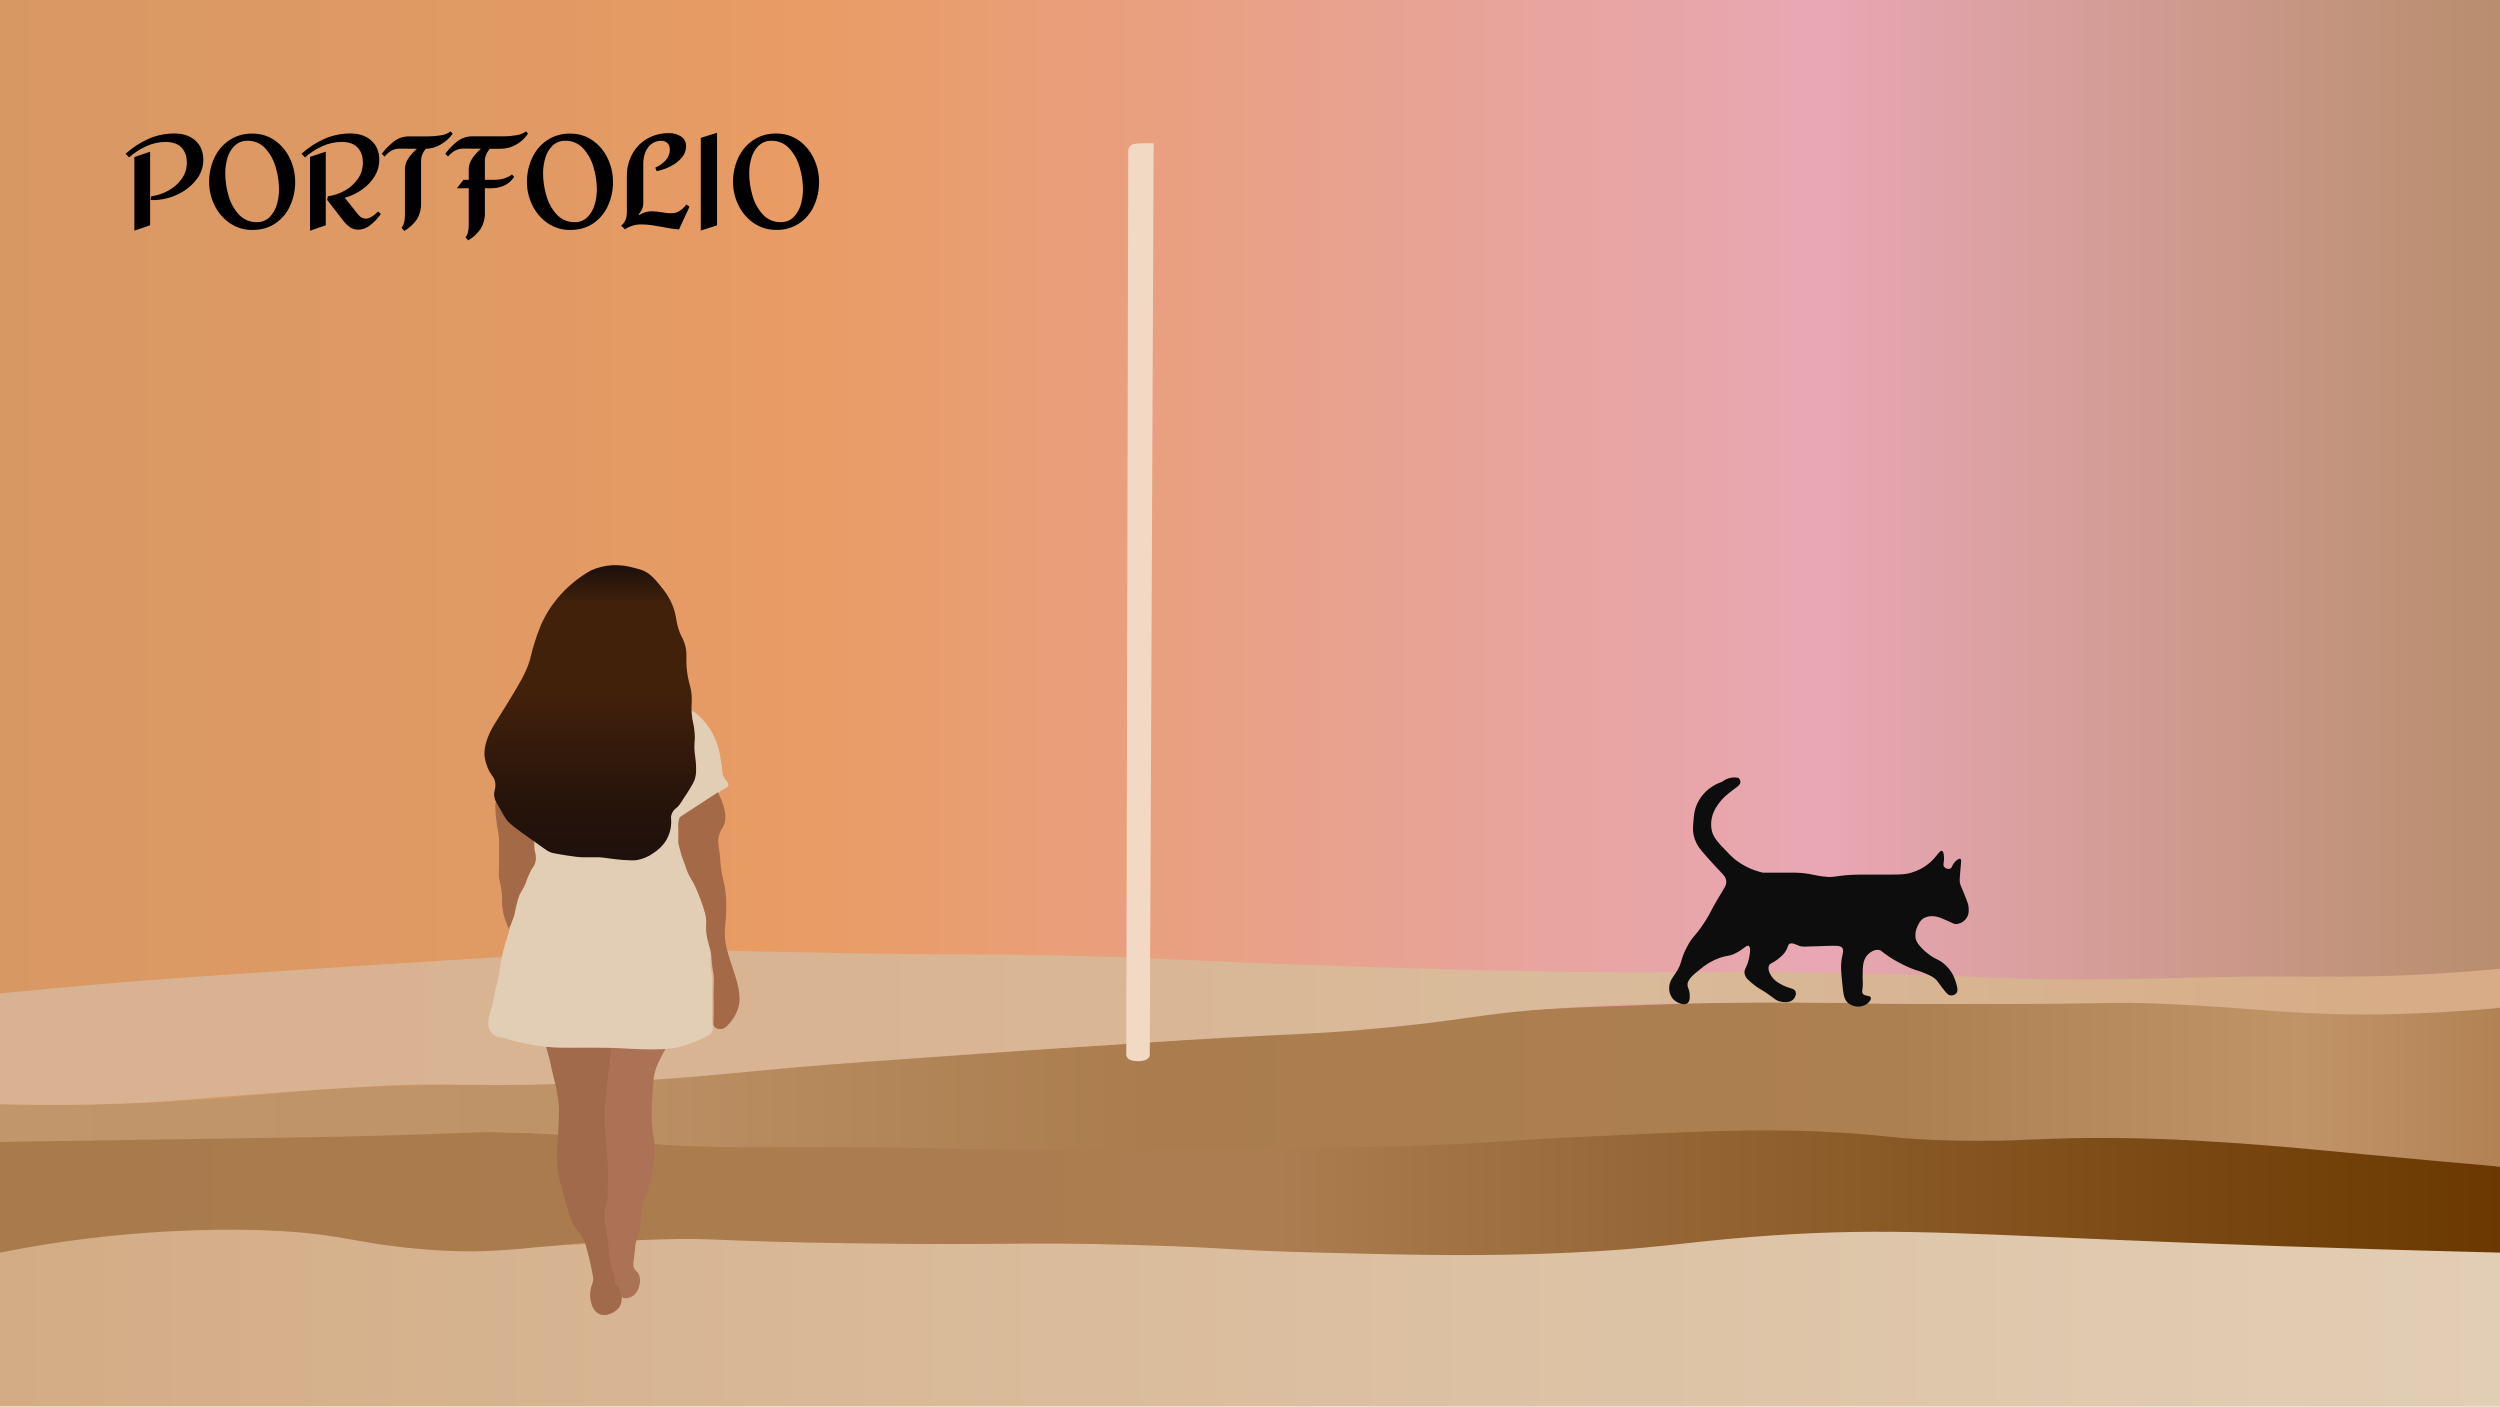
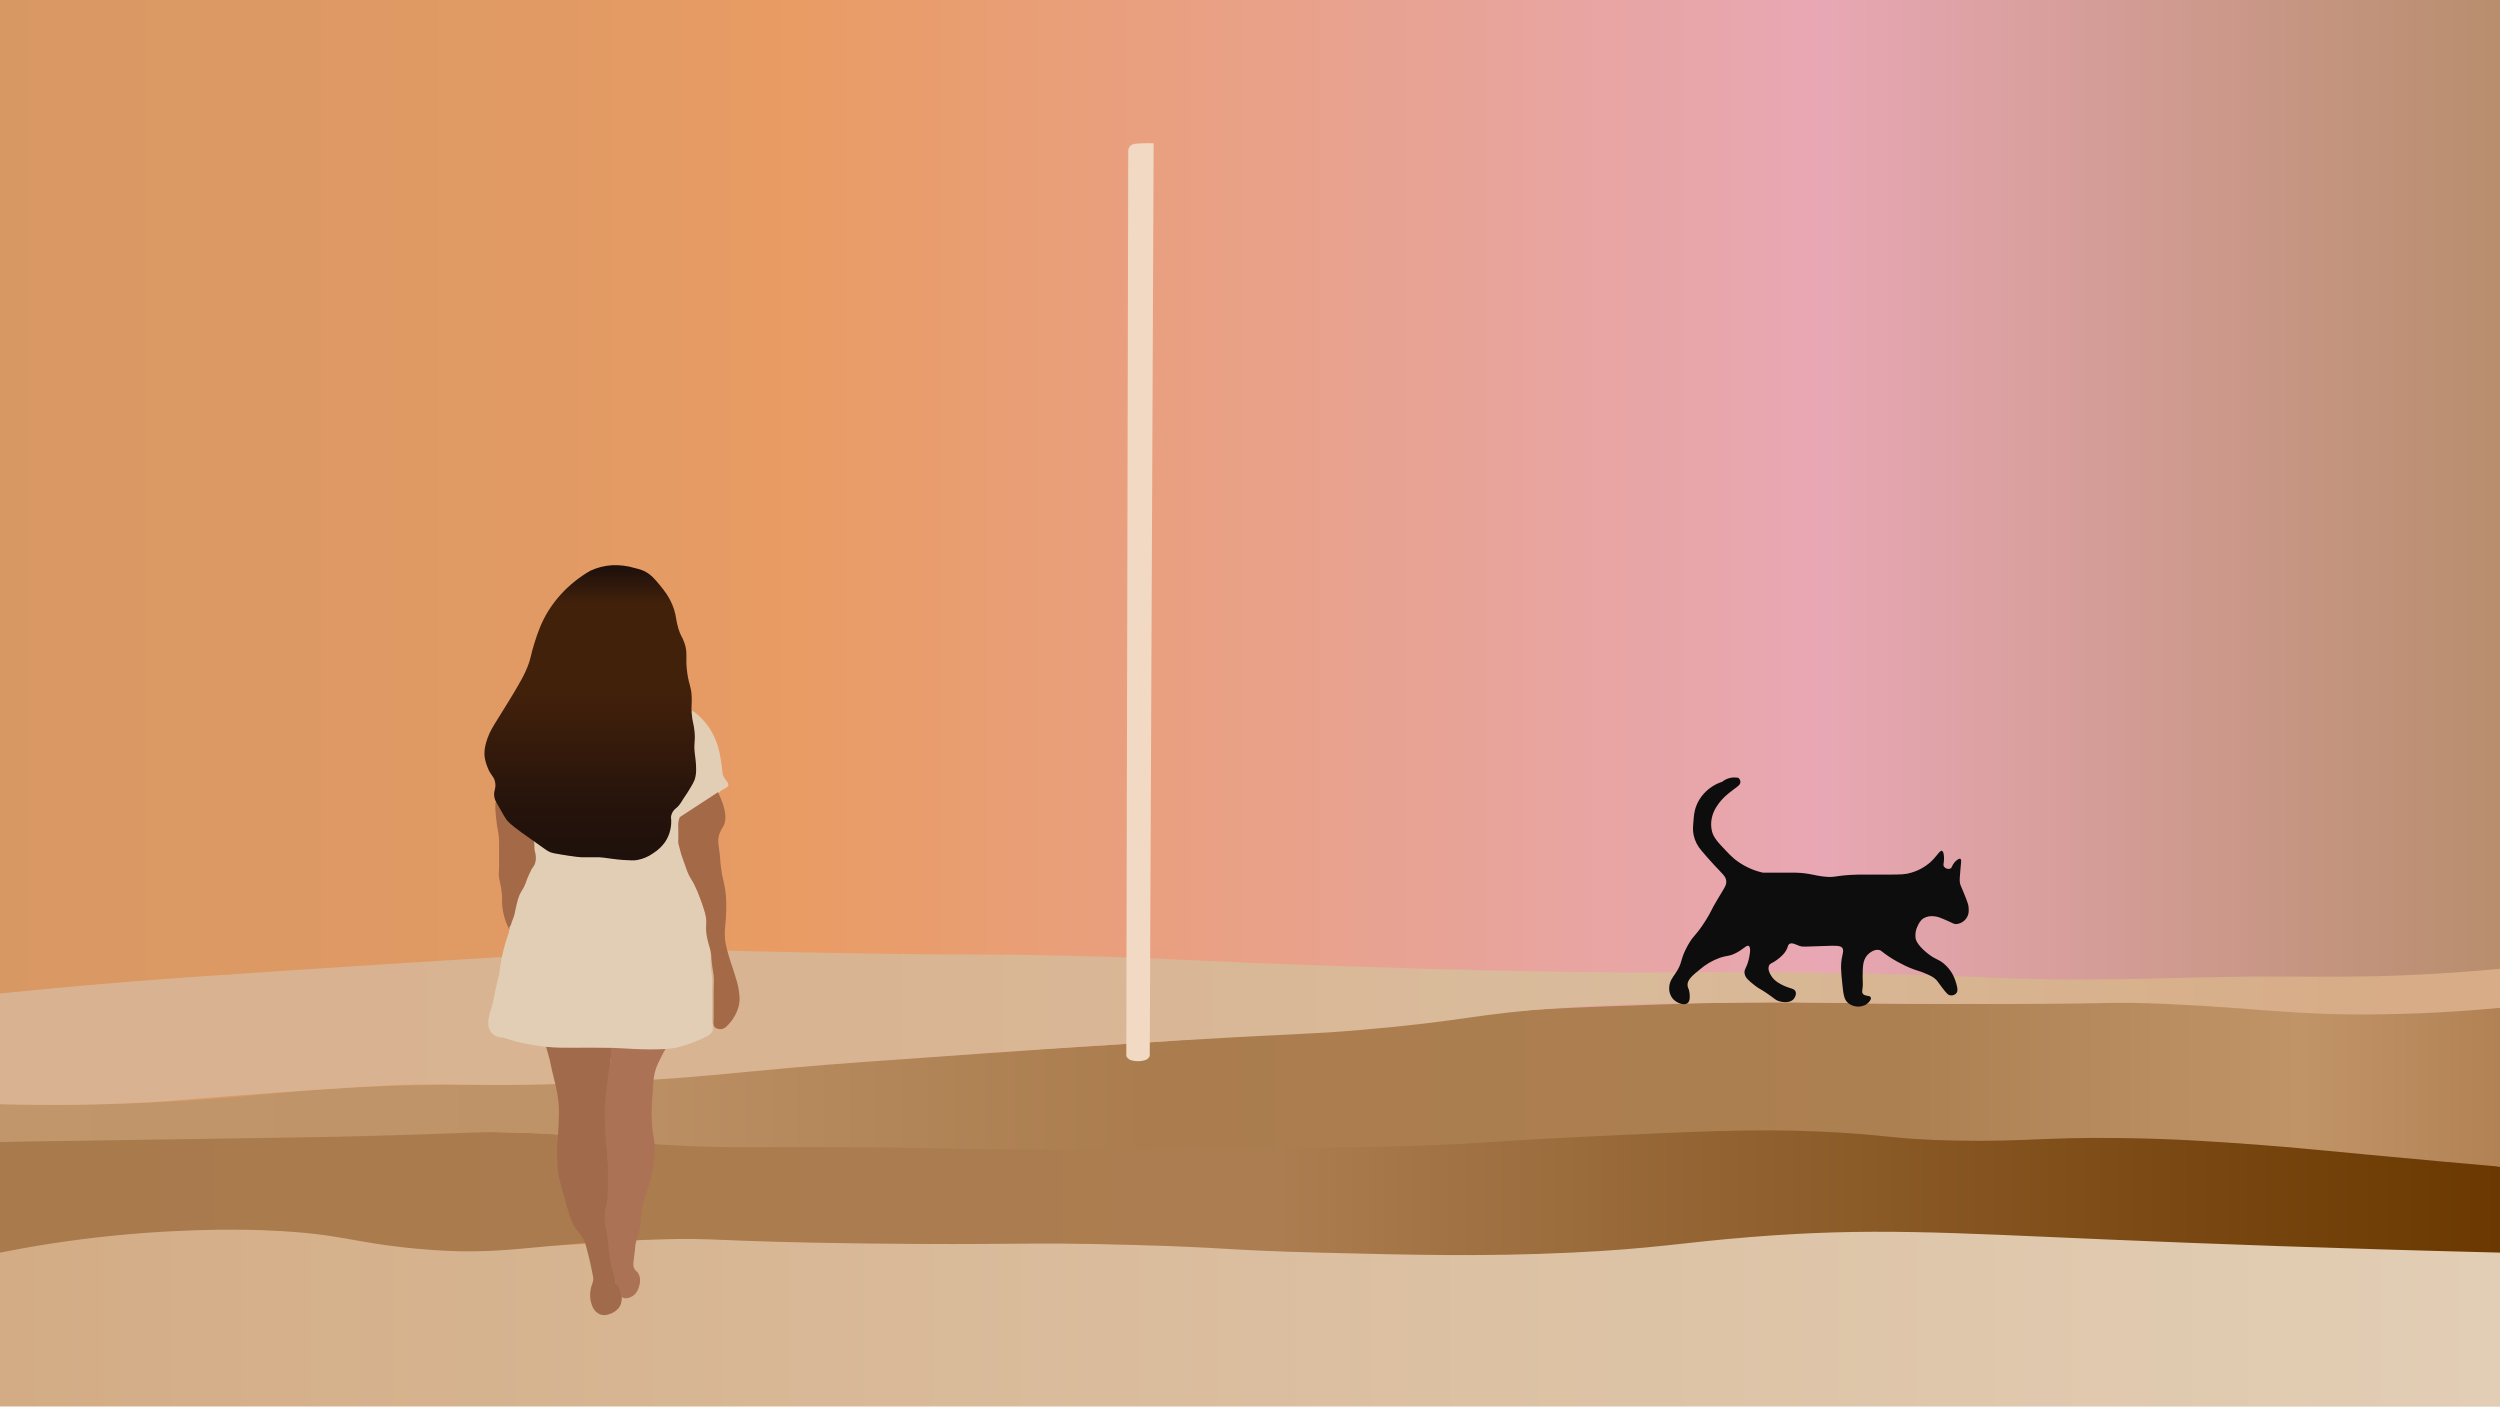
<svg xmlns="http://www.w3.org/2000/svg" viewBox="0 0 1920 1080">
  <defs>
    <style>.cls-1{fill:url(#linear-gradient);}.cls-2{fill:url(#linear-gradient-2);}.cls-3{fill:url(#linear-gradient-3);}.cls-4{fill:url(#linear-gradient-4);}.cls-5{fill:url(#linear-gradient-5);}.cls-6{fill:#0e0d0e;}.cls-7{fill:url(#linear-gradient-6);}.cls-8{fill:#a06a4b;}.cls-9{fill:#ab7255;}.cls-10{fill:#e2ceb5;}.cls-11{fill:#a46946;}.cls-12{fill:url(#linear-gradient-7);}</style>
    <linearGradient id="linear-gradient" y1="540" x2="1920" y2="540" gradientUnits="userSpaceOnUse">
      <stop offset="0" stop-color="#d89864" />
      <stop offset="0.21" stop-color="#e19a64" />
      <stop offset="0.32" stop-color="#e99c64" />
      <stop offset="0.73" stop-color="#e8a7b4" />
      <stop offset="1" stop-color="#b88e6d" />
    </linearGradient>
    <linearGradient id="linear-gradient-2" y1="1009.85" x2="1920" y2="1009.85" gradientUnits="userSpaceOnUse">
      <stop offset="0" stop-color="#d3ac85" />
      <stop offset="0.44" stop-color="#dabc9c" />
      <stop offset="1" stop-color="#e2ceb5" />
    </linearGradient>
    <linearGradient id="linear-gradient-3" y1="914.45" x2="1920" y2="914.45" gradientUnits="userSpaceOnUse">
      <stop offset="0" stop-color="#a97a4c" />
      <stop offset="0.51" stop-color="#ab7d50" />
      <stop offset="0.83" stop-color="#7f4e19" />
      <stop offset="1" stop-color="#6a3800" />
    </linearGradient>
    <linearGradient id="linear-gradient-4" y1="832.43" x2="1920" y2="832.43" gradientUnits="userSpaceOnUse">
      <stop offset="0" stop-color="#c1966a" />
      <stop offset="0.22" stop-color="#be9367" />
      <stop offset="0.46" stop-color="#aa7c4e" />
      <stop offset="0.76" stop-color="#ad8052" />
      <stop offset="0.92" stop-color="#c19468" />
      <stop offset="1" stop-color="#b28254" />
    </linearGradient>
    <linearGradient id="linear-gradient-5" y1="788.98" x2="1920" y2="788.98" gradientUnits="userSpaceOnUse">
      <stop offset="0" stop-color="#d9b391" />
      <stop offset="0.34" stop-color="#d9b492" />
      <stop offset="0.63" stop-color="#d9bb9b" />
      <stop offset="0.96" stop-color="#d7ac86" />
    </linearGradient>
    <linearGradient id="linear-gradient-6" x1="865" y1="462.46" x2="886" y2="462.46" gradientUnits="userSpaceOnUse">
      <stop offset="0.19" stop-color="#f2d9c4" />
      <stop offset="0.84" stop-color="#f2d9c4" />
    </linearGradient>
    <linearGradient id="linear-gradient-7" x1="453.19" y1="660.78" x2="453.19" y2="434" gradientUnits="userSpaceOnUse">
      <stop offset="0" stop-color="#1e100b" />
      <stop offset="0.21" stop-color="#27140b" />
      <stop offset="0.55" stop-color="#41200b" />
      <stop offset="0.57" stop-color="#42210b" />
      <stop offset="0.87" stop-color="#42210b" />
      <stop offset="0.99" stop-color="#1e100b" />
    </linearGradient>
  </defs>
  <g id="Layer_8" data-name="Layer 8">
    <rect class="cls-1" width="1920" height="1080" />
  </g>
  <g id="Layer_7" data-name="Layer 7">
    <path class="cls-2" d="M1920,1080H0V953c28.59-3.41,72.4-7.7,126-9,105-2.55,150.34,8.7,251,12,90,3,77.08-5.28,214-7,54-.68,56.38,1,276,7,139.26,3.83,158.68,3.84,181.5,3.5,83.21-1.25,131.21-4.81,203-9,83.36-4.86,236.08-13.49,416-10,65,1.26,151,4.44,252.5,12.5Z" />
    <path class="cls-3" d="M1920,962c-125.34-3.06-227.6-6.92-300-10-126.58-5.39-183.42-9.32-275-2-55.26,4.41-72.84,8.9-138,12-69.63,3.31-126.64,1.67-194,0-73.55-1.83-70.55-4-146-6-83.45-2.2-90.32.38-202-1-124.74-1.54-110.78-4.69-163-3-98.74,3.19-113.65,13.33-182,7-50.17-4.65-57.49-11.53-113-14-10-.45-57.08-2.32-120,4-35.12,3.53-64.72,8.56-87,13V877c29.65-1.71,65-3.5,105-5,56.38-2.12,99.23-2.81,112-3,33.64-.5,101.59-1.44,186,1,101,2.92,101.5,7.92,184,9,76,1,68.93-3.07,148-2,86.12,1.16,101.57,6,178,5,12.77-.17,47.18-1.78,116-5,87.1-4.07,107.65-5.39,169-8,66.32-2.82,100.09-4.22,130-4,58.12.43,66.37,3.64,129,6,64.74,2.44,89.42-2,195,0,90.48,1.7,150.33,8.23,166,10,42.2,4.77,77.21,10.5,102,15Z" />
    <path class="cls-4" d="M1920,896c-9.86-.86-25.63-2.25-45-4-89.94-8.12-105-10.24-143-13-30.39-2.2-62.31-4.52-105-5-58.47-.66-71,2.88-123,2s-52.19-4.61-107-7c-50.32-2.19-93.54-.13-180,4-73.45,3.51-74.57,5.08-131,7-14.09.48-35.5,1.11-130,2-77,.72-115.54,1.09-149,1-83.26-.21-79.87-1.7-173-2-67.42-.22-76.07.55-109-1-64.55-3-67.94-7.73-122-10-37.08-1.56-37,.59-143,3-12.5.28-50.5.86-126,2L0,877V848c29.32.77,75.32,1.17,132-2,52.59-2.94,74.63-6.72,127-10,64.86-4.06,95.42-2.29,148-3,73.58-1,101.57-5.66,226-16,172.43-14.32,151.07-7.93,321-22,145.82-12.07,180.28-18.42,277-22,62.68-2.32,109.39-4,172-3,26.24.44,49.87,1.27,91,1,44.8-.3,53.49-1.54,99-2,18.06-.18,58.32-.41,108,1,59.88,1.71,71.75,4,120,5,42.38.84,76.83-.1,99-1Z" />
    <path class="cls-5" d="M1920,774c-20.23,2-51.58,4.41-90,5-68.3,1-93.7-4.8-167-8-48.35-2.11-33.63.59-169,0-87.47-.38-93.92-1.48-153-1-64.7.53-97.94.85-142,4-69.22,4.94-72.26,10-154,17-41.4,3.54-37.34,2-138,8-58.59,3.51-102.56,6.6-151,10-78.08,5.48-117.13,8.22-148,11-50.38,4.53-72.61,7.37-120,10-40.83,2.27-73.14,2.87-81,3-46.3.79-50.9-.71-88,0-27.49.53-53.33,2.35-105,6-68.22,4.82-74.1,6.37-108,8-29.49,1.42-65.21,2.18-106,1V763c22.2-2.25,56.62-5.58,99-9,28.65-2.31,53.93-4.1,113-8,39.19-2.58,74.06-4.93,124-8,80.71-5,121.07-7.45,139-8,50.76-1.57,64.22.08,173,2,112.63,2,99,.23,172,2,82.5,2,89.22,4,211,8,42.08,1.39,89.1,2.94,149,4,111.9,2,115.52-.49,217,1,132.63,2,141.36,6.38,233,5,45.41-.68,66.78-2.12,124-2,30.82.07,55.79.55,93-1,31.13-1.3,56.51-3.42,73-5Z" />
  </g>
  <g id="Layer_6" data-name="Layer 6">
    <path class="cls-6" d="M1353.91,670.21h15.63c7.35,0,8,0,9.38,0,10.34.24,14,2.11,21.88,3,9.32,1.09,8-1.08,26.57-1.52,5.28-.12,4.73.07,21.89,0,11.36,0,14.39-.14,18.75-1.52a37.93,37.93,0,0,0,14.07-7.59c5.39-4.73,7.61-9.75,9.38-9.11,1.52.55,1.55,4.84,1.56,6.07,0,3.38-1,4.64,0,6.08a4.3,4.3,0,0,0,4.69,1.52c1.53-.63,1.22-2.22,3.13-4.56,1.22-1.5,3.58-3.57,4.69-3s.57,2.47,0,9.11c-.42,4.88-.63,7.36-.35,9.1.31,1.92.65,2.12,3.3,8.65,3,7.32,3.19,8.68,3.3,9.58.31,2.65.62,5.94-1.56,9.11a10.48,10.48,0,0,1-7.82,4.56c-2,.09-2.49-.74-7.82-3-4.39-1.89-6.64-2.85-9.37-3a12.65,12.65,0,0,0-7.82,1.51c-2.69,1.67-3.77,4.12-4.69,6.08a15.75,15.75,0,0,0-1.56,9.11c.22,1.31,1,4.76,7.81,10.63,7.79,6.72,10,5,15.63,10.62,5.17,5.14,6.65,9.92,7.82,13.67,1.48,4.75.89,6.56,0,7.59a5.25,5.25,0,0,1-4.69,1.52c-1.53-.26-2.54-1.21-6.25-6.07-3.59-4.71-3.51-4.94-4.69-6.08-2.11-2-4.07-2.89-7.82-4.55-5.19-2.31-6.76-2.1-12.5-4.56-2.68-1.14-4.57-2.14-6.25-3a87.43,87.43,0,0,1-12.51-7.6c-2.89-2.16-3.23-2.78-4.69-3-3.47-.61-7.26,1.9-9.38,4.55-3,3.83-3.07,8.55-3.12,16.7,0,3.57.34,4.38,0,7.6-.27,2.51-.65,3.47,0,4.55,1.45,2.41,5.49,1.28,6.25,3s-1.82,4.66-4.69,6.07a12.36,12.36,0,0,1-12.5-1.52c-3.4-2.69-3.83-6.86-4.69-15.18-.95-9.13-1.5-14.36,0-21.26.52-2.43,1.17-4.45,0-6.07-1.36-1.89-5.1-1.79-12.51-1.52-17.56.64-18.26.76-20.32,0-2.81-1-5.83-2.84-7.81-1.52-.94.63-1,1.51-1.57,3-1.68,4.41-5.26,7.15-7.81,9.11-3.83,2.94-5.38,2.49-6.25,4.55-1.24,2.91.77,6.27,1.56,7.6,2.52,4.22,6.71,6.3,9.38,7.59,5.46,2.63,8.32,2.15,9.38,4.55.9,2.06-.22,4.64-1.57,6.08-3.43,3.67-10.11,1.75-10.94,1.51-2.89-.83-3.13-1.83-9.38-6.07-5.65-3.84-6.06-3.44-9.37-6.07-4.58-3.65-7.26-5.78-7.82-9.11s1.57-4.18,3.13-10.63c.43-1.8,2.27-9.43,0-10.63-1.77-.93-4.19,3-11,6.07-4.62,2.12-5.43,1.17-10.94,3a48.5,48.5,0,0,0-15.63,9.11c-5.44,4.42-9.69,7.87-9.38,12.15.15,2.07,1.25,2.7,1.57,6.07.2,2.14.55,6-1.57,7.59-2.59,2-8,0-10.94-3a12.32,12.32,0,0,1-3.12-9.11c.2-4.67,2.72-7.78,4.69-10.63,6-8.76,3.19-10,9.37-21.26,4.89-8.89,5.94-6.85,14.07-19.74,4.83-7.66,2.95-6,9.38-16.7,5-8.38,6.71-10.28,6.25-13.66s-2.63-4.91-9.38-12.15c-4.18-4.49-7.39-8.25-9.37-10.63a26.68,26.68,0,0,1-6.26-12.15c-.79-3.79-.49-7,0-12.14a37.38,37.38,0,0,1,1.57-9.11,30.56,30.56,0,0,1,6.25-10.63,32.73,32.73,0,0,1,14.07-9.11,14.65,14.65,0,0,1,6.25-3,14.83,14.83,0,0,1,6.25,0,4.68,4.68,0,0,1,1.56,3c.12,2.94-3.74,4.34-9.37,9.11a40.16,40.16,0,0,0-9.38,10.63,25.55,25.55,0,0,0-3.13,7.59,22.8,22.8,0,0,0,0,10.63c1.27,5,4.51,8.44,10.94,15.18a70.55,70.55,0,0,0,6.25,6.07A53.52,53.52,0,0,0,1353.91,670.21Z" />
  </g>
  <g id="Layer_4" data-name="Layer 4">
    <path class="cls-7" d="M883,811a5.89,5.89,0,0,1-3,3,18.33,18.33,0,0,1-12,0,5.89,5.89,0,0,1-3-3l1.5-693.86c-.1-1.18-.15-4.47,3-6.08.7-.36,1.89-.8,7.5-1,3.74-.14,6.85-.08,9,0Z" />
  </g>
  <g id="Layer_3" data-name="Layer 3">
    <path class="cls-8" d="M475.25,1004.39a14.54,14.54,0,0,1-5.64,4.25c-1.56.66-4.58,1.94-7.9,1.07-5.52-1.45-7.24-7.63-7.33-8a21.5,21.5,0,0,1-1.13-8.5,28.65,28.65,0,0,1,.56-3.72c.68-3.09,1.37-3.9,1.7-5.85s0-3.12-.57-5.85c-.76-3.54-1.37-7.11-2.25-10.63-2-7.76-2.94-11.64-3.39-12.75-2.68-6.73-5.25-7.4-9-13.82-1.71-2.89-3.23-8.17-6.21-18.61-3.29-11.52-4.95-17.41-5.64-23.38a111.63,111.63,0,0,1-.57-15.42c.11-7.87.75-9.07,1.13-19.13.31-8.08.46-12.12,0-17A113.25,113.25,0,0,0,425.61,829c-2.2-8.51-2.88-12.93-3.39-14.89-1.06-4.12-2.06-7.57-2.82-10.09,2.74.18,6.85.41,11.88.53,3.49.08,4,0,14,0h24.31c-.13,3.67-.41,9.21-1.13,15.94-.82,7.75-1.5,10.31-2.25,17a187.22,187.22,0,0,0-1.13,21.26c-.07,9.67.5,17.23,1.13,25.52,1,13.14,1.52,15.88,1.12,23.38-.21,4.17-.56,6.61-.56,11.17,0,.69,0,.68,0,1.06a38,38,0,0,1-1.13,7.44,55.8,55.8,0,0,0-1,5.9,22.69,22.69,0,0,0,1,10c.77,3.34.29,2.89,1.13,7.44.76,4.13,1.76,7.77,2.26,9.56s.88,3.33,1.53,5.91c.23.93.47,2.07.72,3.66a95.76,95.76,0,0,1,1.12,14c0,.39,0,.7,0,.88l1.13,1.07c.79.73.93.85,1.13,1.06a5.44,5.44,0,0,1,1.13,2.13c1.34,4.1,2.09,6.17,1.69,9C477.24,999.93,477,1002.18,475.25,1004.39Z" />
    <path class="cls-9" d="M490.48,989a11.84,11.84,0,0,1-2.25,4.25,9.82,9.82,0,0,1-4.52,3.19c-1,.33-3.85,1.26-5.64,0-1.27-.9-1.08-3.17-1.84-5.26,0-.06-.41-1.12-.41-1.12l-.25-.54c-.2-.45-.31-.68-.36-.77a5.22,5.22,0,0,0-.52-.82c-1.08-1.45-2-2-2.26-3.19,0-.09,0-.25-.08-.58-.26-2.32.07-3-.27-4.2a5.34,5.34,0,0,0-.78-1.59c-1.48-2.41-2.09-6.25-3.38-13.82-.95-5.57-.23-5.18-1.13-12.76-.75-6.31-1.93-8.62-2.26-14.88a34,34,0,0,1,0-6.38c.57-4.21,2.27-8.07,2.26-11.69,0-.24,0-2.13,0-2.13s0,.34,0,.34,0-6.1,0-8.85c.06-6.51.1-9.77,0-12.75-.14-4.45-.35-5.07-1.13-14.88-.62-7.81-.93-11.71-1.13-17-.33-8.94-.07-13.62,0-14.89.11-1.73.17-1.63,1.13-10.63,1-9.8.89-8.85,1.13-10.63,1-7.79,1.89-9.36,2.26-14.88a65.36,65.36,0,0,0,0-8.5h42.87c-1.14,2-2.73,4.91-4.51,8.5A71.54,71.54,0,0,0,504,820a40.77,40.77,0,0,0-2.25,11.7c-1.06,14.24-1.59,21.36-1.13,29.76.78,14.14,2.36,12.17,2.26,21.26-.13,11.83-2.88,21.81-4.52,27.64-2.78,9.89-4.9,12.8-5.64,21.26-.32,3.63-.18,6-1.13,10.63-1.12,5.48-2.23,6.63-3.38,12.76-.57,3-.06,1.47-1.13,9.57-.71,5.43-1.09,7.26,0,9.56s2.14,1.81,3.38,4.26C492.63,982.57,491.08,987.19,490.48,989Z" />
    <path class="cls-10" d="M543.51,795.5c-.79.42-1.83,1-3.07,1.57-.18.09-3,1.46-6,2.68A119.56,119.56,0,0,1,522.08,804c-11.83,3.25-36.41,1.55-45.14,1.06-28.93-1.62-48.18.82-65.44-2.13-11.27-1.92-15.79-3.19-15.79-3.19-5-1.4-7-2.33-9.55-2.83a20.06,20.06,0,0,1-2.86-.36,12,12,0,0,1-4.52-2.12,10.36,10.36,0,0,1-3.38-5.32c-1.91-6.23,2.41-14.71,3.38-20.19.84-4.75,2.22-11.66,4.52-20.2a144.58,144.58,0,0,1,3.38-19.14c.44-1.79.82-3.17,1.18-4.37,1.05-3.51,1.58-5.26,2.21-6.88a16.29,16.29,0,0,0,1.12-4.69v-3.19c0-6.52,4.52-17,4.52-17,2.4-5.86,3.22-5.2,4.51-9.57a51.51,51.51,0,0,1,3.39-9.57c.27-.53.56-1,1.12-2.12,1.58-3.11,1.47-3.44,2.26-4.25,1.16-1.2,2.06-1.17,2.26-2.13s-.42-1.38,0-2.13c.32-.58.79-.46,1.13-1.06s.09-1,0-2.13c-.06-.7,0-1.41,0-2.12v-7.44c-.2-4.08-1.7-6.09-1.13-6.38.88-.46,2.7,3.15,7.89,6.38a36.12,36.12,0,0,0,6.77,3.19,50.9,50.9,0,0,0,7.9,2.12c3.37.69,6,1,6.77,1.07,6.26.65,8.48-.11,14.67,0,2.11,0,5.17.37,11.28,1.06,14.35,1.6,13.23,2,16.57,2,3.52,0,11.67-.18,19.54-5.19a30.18,30.18,0,0,0,10.15-10.63,34.8,34.8,0,0,0,3.39-9.57c1.15-5.71.13-7.87,2.26-11.69,1-1.85,1.29-1.39,4.51-5.32a94.25,94.25,0,0,0,6.77-9.56c3.37-5.21,5.06-7.81,5.64-9.57,1.09-3.3.6-4.94,0-12.76-.82-10.67-.13-10.47-1.13-22.32-.48-5.74-.73-8.61-1.13-10.63-1-4.78-2-6.89-1.12-7.44,1.52-1,7.13,4.15,10.15,7.44a48.76,48.76,0,0,1,7.9,11.69,56.65,56.65,0,0,1,3.38,8.5A77.83,77.83,0,0,1,553.67,584c1.56,9.15.64,9.81,2.26,12.75,1.81,3.3,3.9,4.41,3.38,6.38-.45,1.73-2.34,2-5.64,4.25-3.6,2.46-2.87,3.19-6.77,6.38-2.2,1.8-1.87,1.12-10.15,6.38-3.68,2.33-4.33,2.84-6.77,4.25-4.71,2.71-4.76,2.25-5.65,3.19-1.11,1.17-1.28,2.11-2.25,12.76-.37,4.05-.55,6.13,0,8.5.2.87.42,1.45,1.13,4.25.48,1.92.68,2.83,1.12,4.26s.84,2.46,1.13,3.18c1.79,4.2,4.09,9.62,6.77,16,3.55,8.38,4.45,10.49,5.64,13.82,2.61,7.28,3.91,10.92,4.52,14.88,1.16,7.66-.58,8.55,1.12,16,1,4.11,1.84,5.34,2.26,9.57.39,3.88-.21,4.38,0,9.56.2,4.88.78,5.5,1.13,10.63.16,2.28.05,2.22,0,10.63,0,5,0,9.93,0,14.89,0,2.48-.23,5,0,7.44.38,4.05,1.21,6.17,0,8.5A7.78,7.78,0,0,1,543.51,795.5Z" />
    <path class="cls-11" d="M554.8,790.19a7.08,7.08,0,0,1-3.39,0,6,6,0,0,1-2.25-1.07c-1.59-1.35-1.29-3.76-1.13-6.37.17-2.84-.12-5.68,0-8.51.19-4.64-.1-3.42,0-11.69.1-8.79.43-9.77,0-13.82-.34-3.14-.55-2.72-1.13-7.44-.79-6.42-.36-6.87-1.13-10.63-.66-3.22-1-3.13-2.26-8.51a46.39,46.39,0,0,1-1.12-6.38,36.72,36.72,0,0,1,0-6.38c.34-5.67-1.47-10.67-4.52-19.13a106.94,106.94,0,0,0-4.51-10.63c-1.56-3.26-4-6.09-5.64-10.63,0-.1,0-.1-1.13-3.19-.24-.68-2-5.72-2.26-6.38s-.7-1.82-1.12-3.19-.5-1.88-1.13-4.25a42.78,42.78,0,0,1-1.13-4.25,23.45,23.45,0,0,1,0-4.25c.07-2.66,0-4.84,0-6.38-.06-3.41-.2-3.86,0-5.32a17.3,17.3,0,0,1,1.13-4.25l29.33-19.13c7.33,14.83,6.41,22.39,3.93,26.57a22,22,0,0,0-3.38,7.44c-.77,3.55-.17,5.88.58,11.7.84,6.49.37,5.68,1.13,11.69,1.28,10.1,2.43,10.88,3.38,18.07,1.42,10.66.5,21,0,26.58a49.73,49.73,0,0,0,0,12.75,73.85,73.85,0,0,0,2.26,9.57c1.21,4.31,1.88,6,3.39,10.63,2.6,8,3.9,12.06,4.51,16,.74,4.78,1.32,8.78,0,13.82a33.25,33.25,0,0,1-4.51,9.57,31.1,31.1,0,0,1-4.52,5.31A7.53,7.53,0,0,1,554.8,790.19Z" />
    <path class="cls-11" d="M394.58,704.08c-.67,2-1.11,2.84-1.6,4.24a18.65,18.65,0,0,1-.66,2.14c-.5.89-1.05,1.24-1.13,2.12,0,.56.12,1,0,1.07s-.46-.62-.52-.73a49.61,49.61,0,0,1-5.12-19.47c0-2.54.14-2.82,0-5.32a62.27,62.27,0,0,0-1.13-8.5c-.69-3.7-.85-3.3-1.12-5.32-.41-3-.15-4.56,0-8.5v-20.2c-.29-7.12-1.34-8-2.26-17,0-.15,0-.41-.08-.74-.35-3.57-1.13-11.73.08-12,.88-.21,1.84,4.07,5.64,9.56a49.47,49.47,0,0,0,9,9.57,78.21,78.21,0,0,0,13.54,9.57,6.6,6.6,0,0,1,1.13,3.19c.08,1.35,0,1.69,0,3.19,0,2.67.82,2.93,1.12,6.38a14.54,14.54,0,0,1,0,3.18,13.22,13.22,0,0,1-.75,3.13c-.69,1.83-1.44,2-2.63,4.32a77.94,77.94,0,0,0-3.39,7.44c-.74,2-.56,1.77-1.12,3.19-1.65,4.14-3,5.33-4.52,8.5a46.12,46.12,0,0,0-2.25,7.44C395.34,700.3,395.76,700.44,394.58,704.08Z" />
    <path class="cls-12" d="M515.31,627.54a28.37,28.37,0,0,1-4.52,19.13,31.92,31.92,0,0,1-9,8.51,30.36,30.36,0,0,1-12.41,5.31c-2.75.45-5.22.3-10.16,0-3.5-.21-6.48-.59-10.15-1.06-5.21-.67-6-.94-9-1.06-.59,0-2.65,0-6.77,0s-6.28,0-6.77,0c-2.39-.11-4.6-.43-9-1.06l-6.77-1.07c-4.58-.73-6.92-1.11-9-2.12a23,23,0,0,1-3.39-2.13c-2.31-1.62-5.38-3.77-9-6.38s-6.83-4.76-9-6.38c-8.49-6.23-10.18-8.14-11.28-9.56a78.31,78.31,0,0,1-4.52-7.45c-2.73-4.77-4.1-7.15-4.51-8.5-1.92-6.29,1.63-7.72,0-13.82-1.15-4.32-3.05-4-5.64-10.63a31.56,31.56,0,0,1-2.26-8.5c-.22-2.17-.38-6.5,2.26-13.82,1.88-5.24,3.93-8.5,7.9-14.89,6.66-10.72,10-16.08,12.41-20.19,5.16-8.76,7.73-13.14,10.15-19.14,3.24-8,2.53-9.5,5.65-19.13,2.46-7.62,5.17-16,11.28-25.52a90.65,90.65,0,0,1,19.18-21.26,94.68,94.68,0,0,1,12.41-8.5,46,46,0,0,1,16.93-4.25,52.49,52.49,0,0,1,16.92,2.12c4,1,6.26,1.61,9,3.19,3.93,2.25,6.31,5,10.15,9.57a87.78,87.78,0,0,1,5.64,7.44,47.1,47.1,0,0,1,5.64,11.69c1.85,5.8,1.36,8.37,3.39,14.89,1.8,5.78,2.82,5.79,4.51,10.63,3,8.66.46,10.65,2.26,23.38,1.36,9.6,3,9.81,3.38,18.08.26,5.62-.46,6.53,0,12.75.56,7.43,1.7,7.74,2.26,14.88.59,7.58-.7,7.13,0,14.89.43,4.8,1.12,7.1,1.13,12.75a24.67,24.67,0,0,1-1.13,8.51,41.78,41.78,0,0,1-3.38,6.38c-3.41,5.84-3.67,5.45-6.77,10.63A20.08,20.08,0,0,1,521,619c-1.5,1.69-2.36,2-3.39,3.18A9.78,9.78,0,0,0,515.31,627.54Z" />
  </g>
-   <g id="Layer_10" data-name="Layer 10">
-     <path d="M150,107.91q6.15,5.46,6.15,15a24.11,24.11,0,0,1-5.6,15.35A39.23,39.23,0,0,1,136,149.51a43.1,43.1,0,0,1-18.35,4.15,17.47,17.47,0,0,1-2-.1l.5-2.8a37.23,37.23,0,0,0,13.1-4.35,30.09,30.09,0,0,0,10.25-9,21.06,21.06,0,0,0,4-12.55q0-7.29-4.15-11.6T126.79,109a34.92,34.92,0,0,0-14.35,3.3,52.66,52.66,0,0,0-13.35,8.6l-2.6-2.8a64.19,64.19,0,0,1,17.1-11.25,48.63,48.63,0,0,1,20.3-4.35Q143.9,102.46,150,107.91ZM115.29,173l-12.1,4.1v-56.5l12.1-4.1Z" />
-     <path d="M211.09,107.86a35,35,0,0,1,11.55,13.85,41.45,41.45,0,0,1,4.05,18,43.61,43.61,0,0,1-3.8,18.15,32.19,32.19,0,0,1-11.25,13.6q-7.44,5.16-17.85,5.15a29.64,29.64,0,0,1-17.4-5.3,35.19,35.19,0,0,1-11.7-13.8,40.5,40.5,0,0,1-4.1-17.8,43.15,43.15,0,0,1,3.9-18.2,33.23,33.23,0,0,1,11.4-13.7,30.68,30.68,0,0,1,17.9-5.2A29.23,29.23,0,0,1,211.09,107.86Zm-30.85,4a21.6,21.6,0,0,0-5.55,9.45,40.84,40.84,0,0,0-1.7,11.7,61,61,0,0,0,2.55,17.35,35.24,35.24,0,0,0,8,14.45,18.07,18.07,0,0,0,13.75,5.8,13.18,13.18,0,0,0,9.75-3.85,22.06,22.06,0,0,0,5.55-9.6,40.6,40.6,0,0,0,1.7-11.65,60.11,60.11,0,0,0-2.55-17.05,35.65,35.65,0,0,0-8-14.5,17.87,17.87,0,0,0-13.65-5.85A13.54,13.54,0,0,0,180.24,111.91Z" />
-     <path d="M285.14,107.91q6.15,5.46,6.15,15a23.57,23.57,0,0,1-3.55,12.45,34,34,0,0,1-9.6,10.15,43.58,43.58,0,0,1-13.35,6.4l10.5,13.1a7.1,7.1,0,0,0,5.6,2.9q4,0,9.5-5.5l2.1,1.9a40,40,0,0,1-8.1,8.6,15,15,0,0,1-9.3,3.5,11.24,11.24,0,0,1-6-1.7,25.35,25.35,0,0,1-6.15-6.1l-11.7-15.1.6-2.8a35.84,35.84,0,0,0,13-4.35,29.52,29.52,0,0,0,10-9,21.46,21.46,0,0,0,3.85-12.55q0-7.29-4.15-11.6T261.89,109a34.92,34.92,0,0,0-14.35,3.3,52.66,52.66,0,0,0-13.35,8.6l-2.6-2.8a64.19,64.19,0,0,1,17.1-11.25,48.63,48.63,0,0,1,20.3-4.35Q279,102.46,285.14,107.91ZM250.19,173l-12.1,4.2v-56.7l12.1-4Z" />
-     <path d="M347.69,102.66a28.28,28.28,0,0,1-9.2,8.3,22.73,22.73,0,0,1-11.5,3.3,18.42,18.42,0,0,0-2.75,4.6,14.05,14.05,0,0,0-.85,5.1v32.3a21.92,21.92,0,0,1-3.15,12.1,30.19,30.19,0,0,1-9.75,9l-2.1-2.4q2.6-3.3,2.6-9.7v-35.5a14.51,14.51,0,0,1,2.65-8.15,37.75,37.75,0,0,1,6.55-7.35l-13.3-.1a12.92,12.92,0,0,0-6.2,1.5,17.86,17.86,0,0,0-5.3,4.6l-2.2-2.1a47.56,47.56,0,0,1,9.65-9.8,18.65,18.65,0,0,1,11.25-3.6h14.8a56.28,56.28,0,0,0,9.7-.85,14.79,14.79,0,0,0,7.4-3Z" />
-     <path d="M373.29,118.91a13.05,13.05,0,0,0-.9,5v14.2h6.7q8.7,0,14.1-4.1l1.7,1.8q-5.7,8.8-18.4,8.8h-4.1v19a21.79,21.79,0,0,1-3.15,12,30.17,30.17,0,0,1-9.65,9l-2.1-2.4q2.5-2.7,2.5-9.7v-27.9h-9.1l5-6.5H360v-8.4q0-7.2,9.4-15.5l-13.7-.1q-6.39,0-11.6,6.1l-2.1-2.1a45.59,45.59,0,0,1,9.55-9.8,18.81,18.81,0,0,1,11.35-3.6h23.9a56.28,56.28,0,0,0,9.7-.85,15.47,15.47,0,0,0,7.5-3l1.5,1.8a26.41,26.41,0,0,1-8.8,8.25,23.44,23.44,0,0,1-12.3,3.35h-8.3A22.2,22.2,0,0,0,373.29,118.91Z" />
-     <path d="M455.19,107.86a35,35,0,0,1,11.55,13.85,41.45,41.45,0,0,1,4.05,18,43.61,43.61,0,0,1-3.8,18.15,32.19,32.19,0,0,1-11.25,13.6q-7.44,5.16-17.85,5.15a29.64,29.64,0,0,1-17.4-5.3,35.19,35.19,0,0,1-11.7-13.8,40.5,40.5,0,0,1-4.1-17.8,43.15,43.15,0,0,1,3.9-18.2,33.23,33.23,0,0,1,11.4-13.7,30.68,30.68,0,0,1,17.9-5.2A29.23,29.23,0,0,1,455.19,107.86Zm-30.85,4a21.6,21.6,0,0,0-5.55,9.45,40.84,40.84,0,0,0-1.7,11.7,61,61,0,0,0,2.55,17.35,35.24,35.24,0,0,0,8,14.45,18.07,18.07,0,0,0,13.75,5.8,13.18,13.18,0,0,0,9.75-3.85,22.06,22.06,0,0,0,5.55-9.6,40.6,40.6,0,0,0,1.7-11.65,60.11,60.11,0,0,0-2.55-17.05,35.65,35.65,0,0,0-8-14.5,17.87,17.87,0,0,0-13.65-5.85A13.54,13.54,0,0,0,424.34,111.91Z" />
-     <path d="M523.14,104.86a8.67,8.67,0,0,1,3.75,7.6,13,13,0,0,1-3,8.25,26,26,0,0,1-8.2,6.65,41,41,0,0,1-11.35,4.1l-1.1-2.7a23,23,0,0,0,8.3-6,11.88,11.88,0,0,0,2.9-7.8,6.92,6.92,0,0,0-1.75-4.95,6.48,6.48,0,0,0-4.95-1.85,11.58,11.58,0,0,0-7.6,2.55,15.33,15.33,0,0,0-4.6,6.5,22.8,22.8,0,0,0-1.5,8.15v30.2a12.8,12.8,0,0,1-.85,4.95,14.41,14.41,0,0,1-2.75,4.15l.6.4a17.76,17.76,0,0,1,9.5-2.8,47.43,47.43,0,0,1,7.9.8l2.85.4a32.28,32.28,0,0,0,4.45.3,11.13,11.13,0,0,0,6.25-1.8,21.28,21.28,0,0,0,5.15-4.9l2.4,1.7-8.1,17.5a110.39,110.39,0,0,1-13-2c-3.2-.6-6-1.06-8.4-1.4a57.37,57.37,0,0,0-7.8-.5,21,21,0,0,0-12.2,3.8l-3-2.8a11.22,11.22,0,0,0,3.35-4.45,17.68,17.68,0,0,0,1.05-6.65v-27.1a34.58,34.58,0,0,1,4.05-16.7,30.2,30.2,0,0,1,11.4-11.85,32.46,32.46,0,0,1,16.85-4.35A16.23,16.23,0,0,1,523.14,104.86Z" />
-     <path d="M550.69,173.06l-12.5,4v-71.2l12.5-3.9Z" />
-     <path d="M613.49,107.86A35,35,0,0,1,625,121.71a41.45,41.45,0,0,1,4.05,18,43.77,43.77,0,0,1-3.8,18.15A32.19,32.19,0,0,1,614,171.41a30.58,30.58,0,0,1-17.85,5.15,29.64,29.64,0,0,1-17.4-5.3,35,35,0,0,1-11.7-13.8,40.5,40.5,0,0,1-4.1-17.8,43.15,43.15,0,0,1,3.9-18.2,33.23,33.23,0,0,1,11.4-13.7,30.68,30.68,0,0,1,17.9-5.2A29.25,29.25,0,0,1,613.49,107.86Zm-30.85,4a21.41,21.41,0,0,0-5.55,9.45,40.84,40.84,0,0,0-1.7,11.7,61,61,0,0,0,2.55,17.35,35.24,35.24,0,0,0,8,14.45,18.05,18.05,0,0,0,13.75,5.8,13.21,13.21,0,0,0,9.75-3.85,22.06,22.06,0,0,0,5.55-9.6,41,41,0,0,0,1.7-11.65,60.11,60.11,0,0,0-2.55-17.05,35.77,35.77,0,0,0-8-14.5,17.87,17.87,0,0,0-13.65-5.85A13.54,13.54,0,0,0,582.64,111.91Z" />
-   </g>
</svg>
